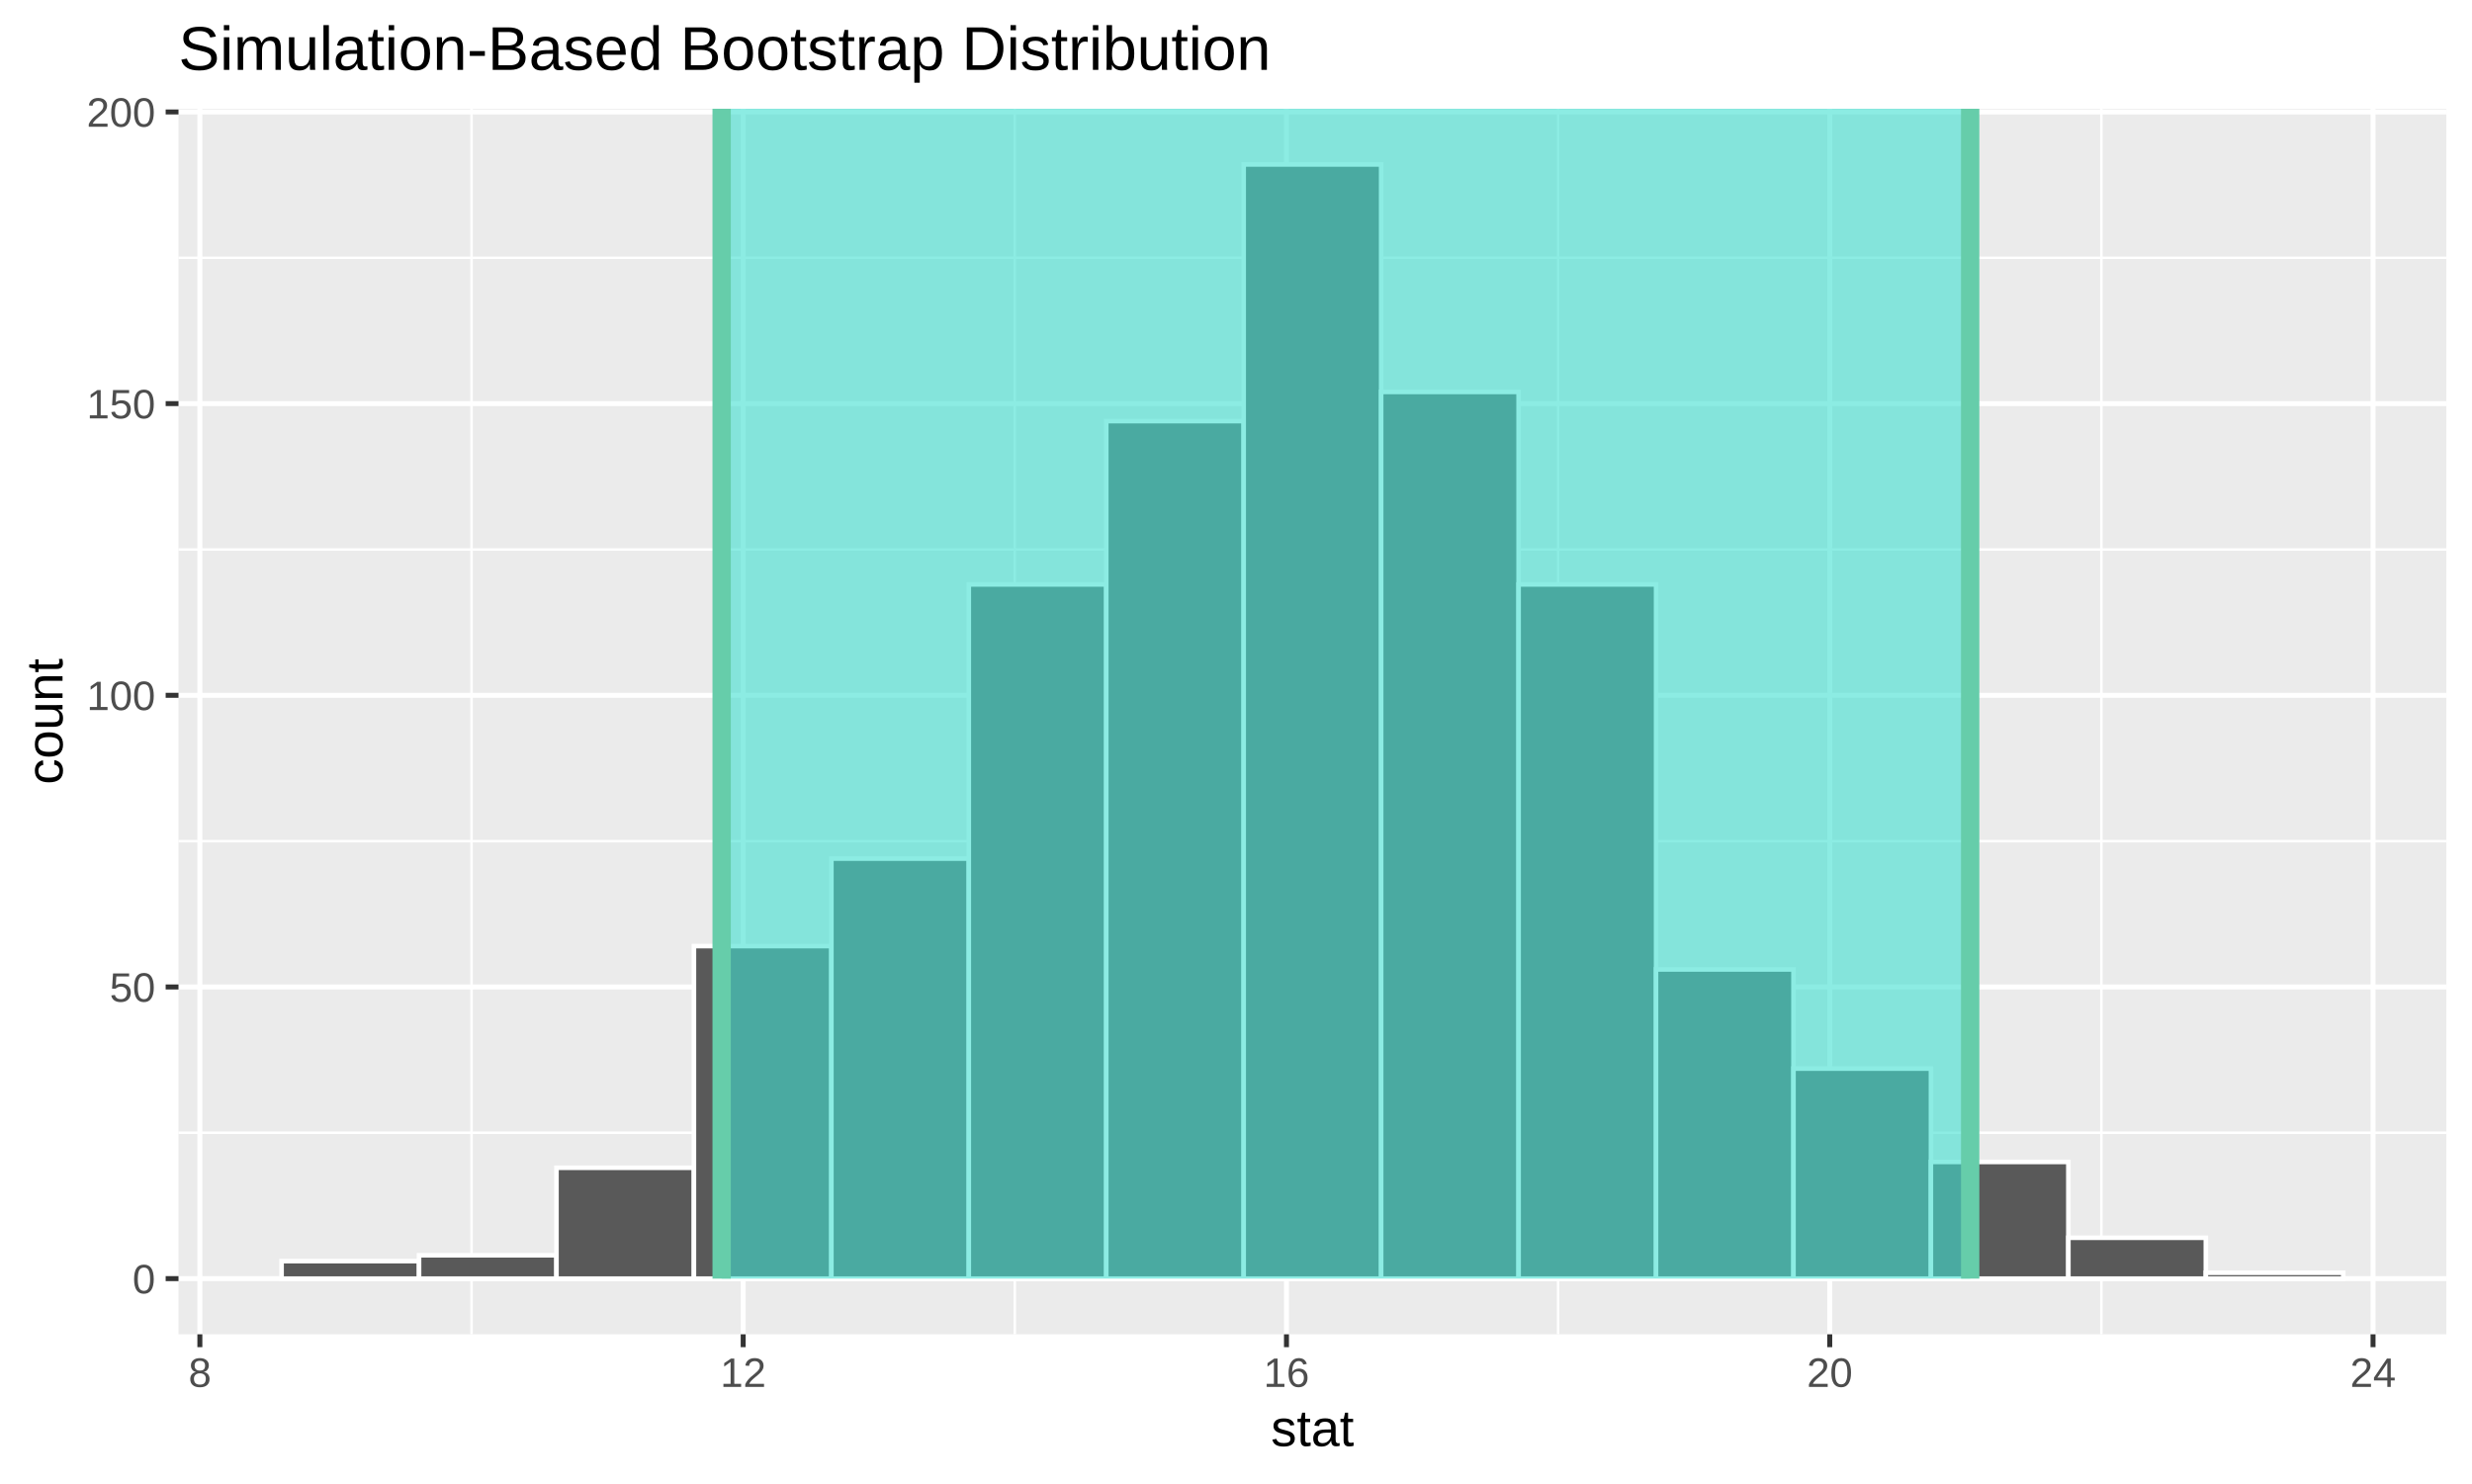
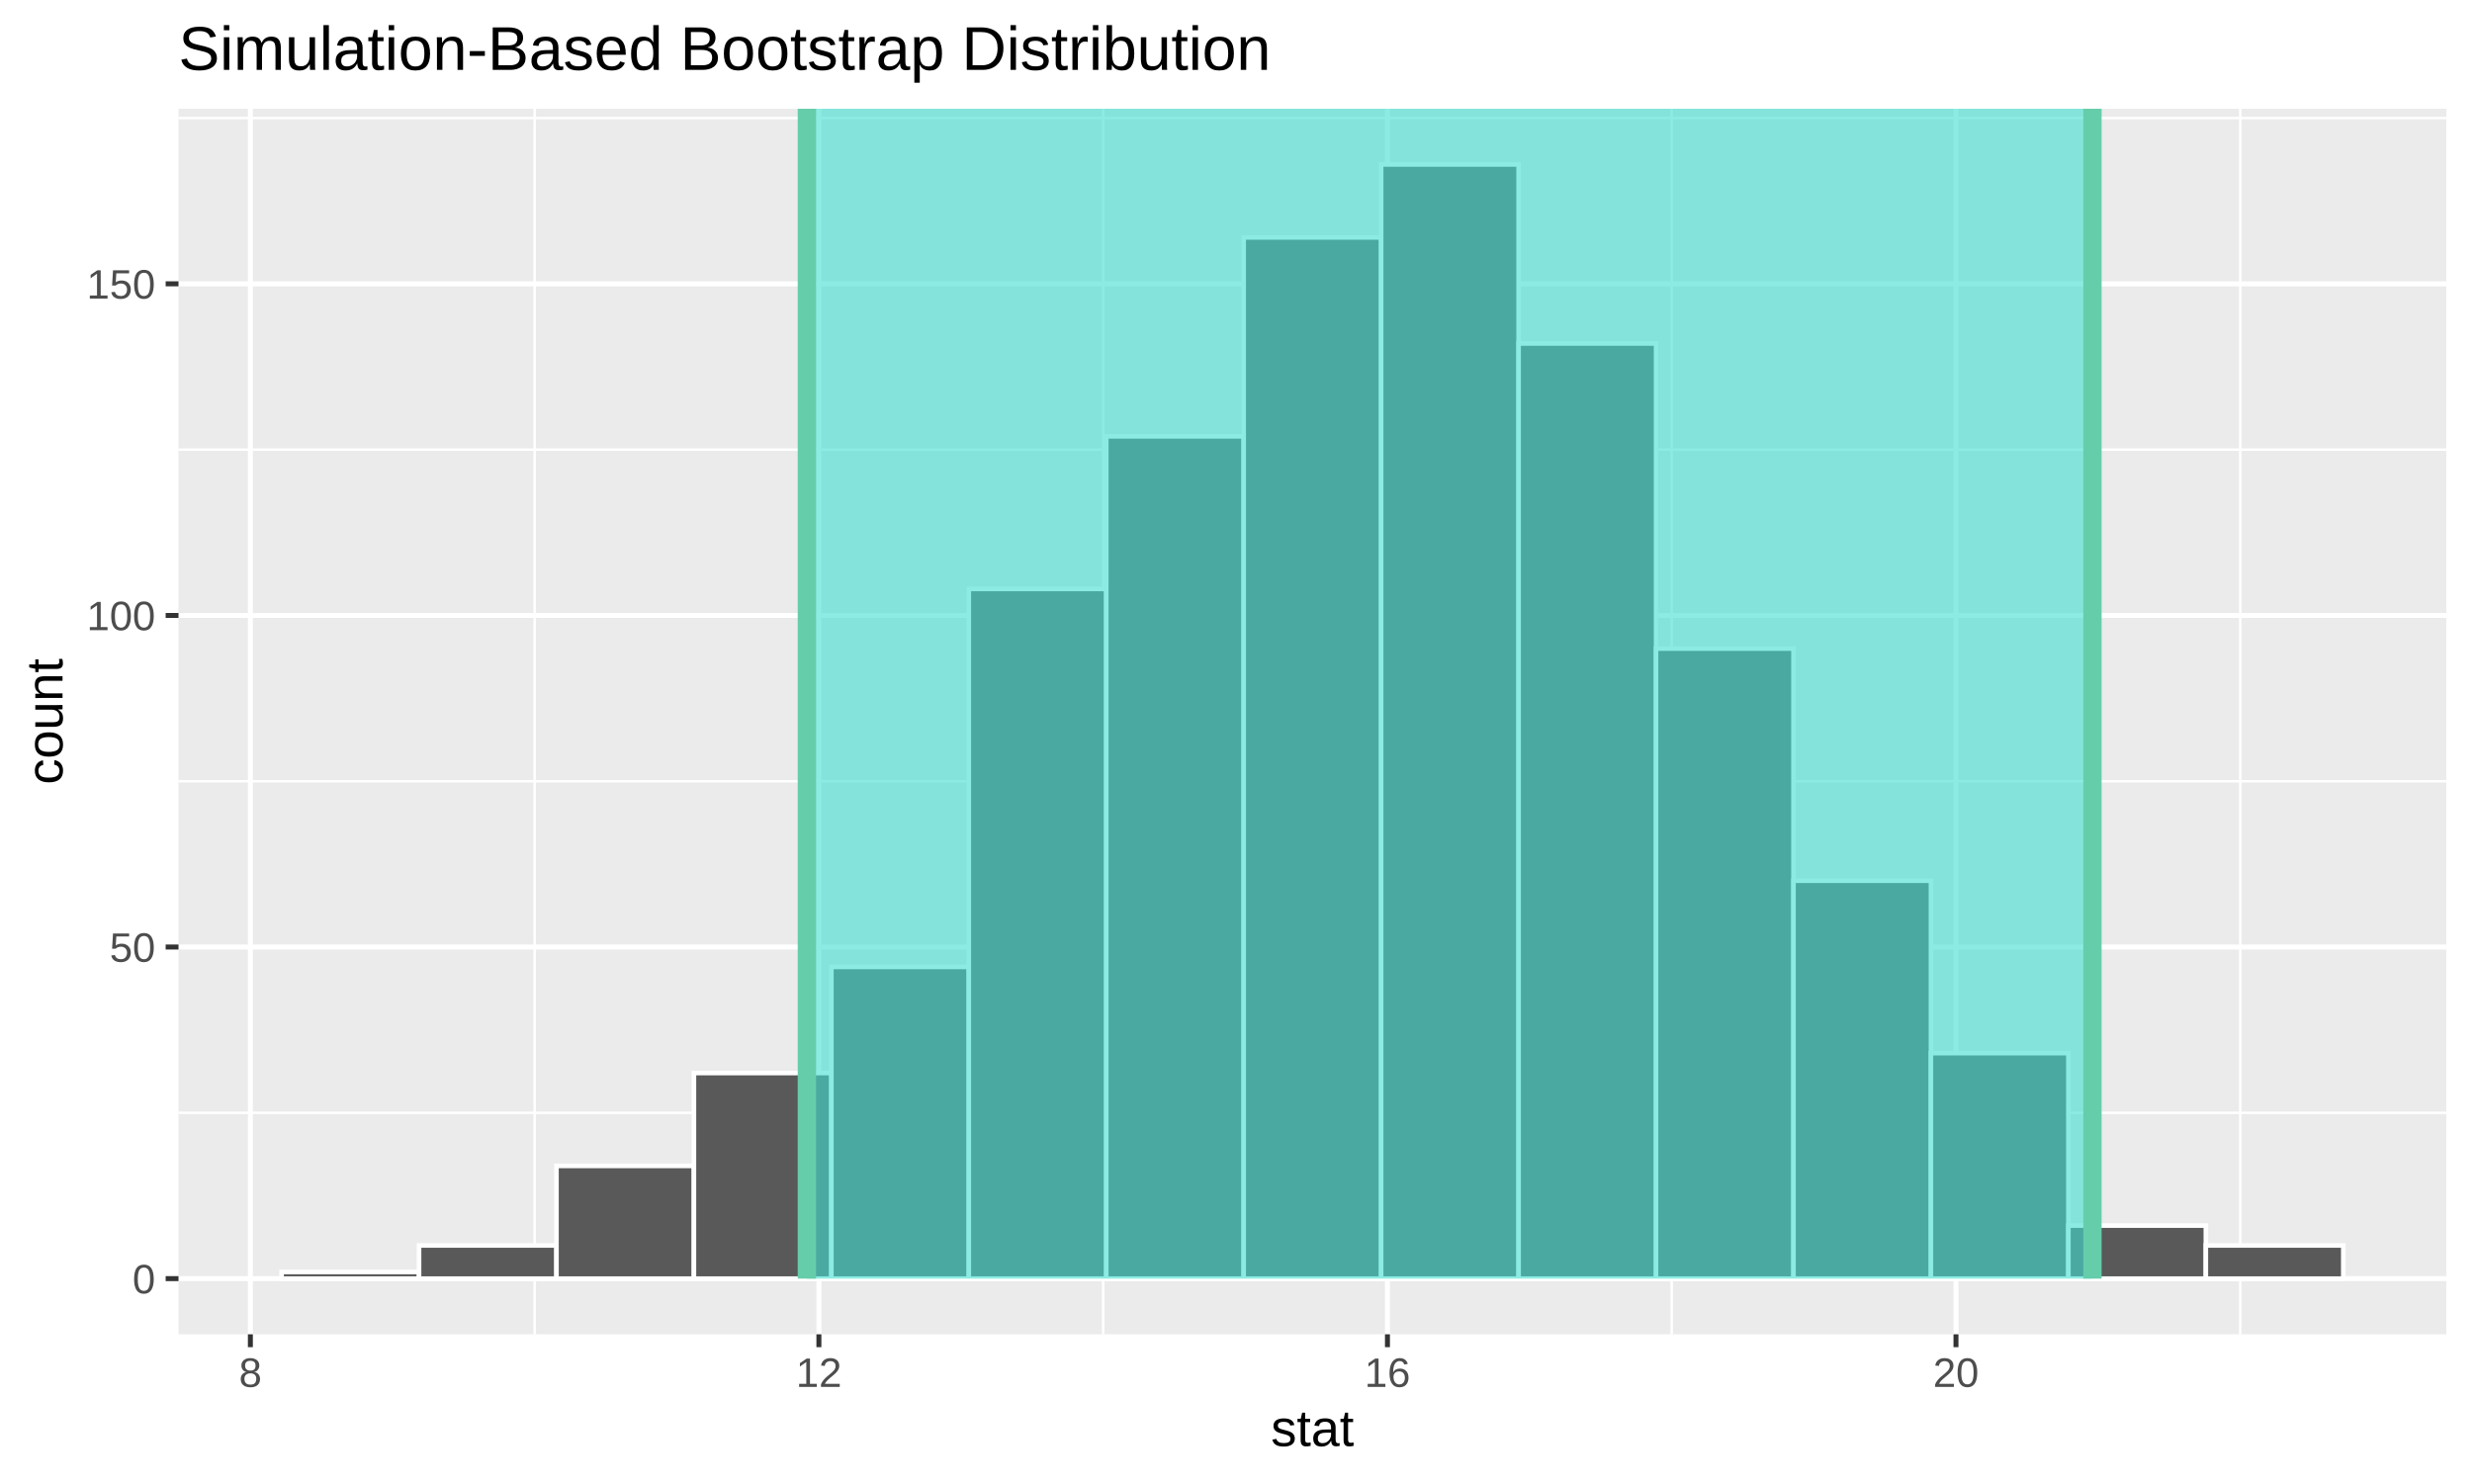
<svg xmlns="http://www.w3.org/2000/svg" viewBox="0 0 576.00 345.60">
  <defs>
    <style type="text/css">
    line, polyline, polygon, path, rect, circle {
      fill: none;
      stroke: #000000;
      stroke-linecap: round;
      stroke-linejoin: round;
      stroke-miterlimit: 10.00;
    }
  </style>
  </defs>
  <rect width="100%" height="100%" style="stroke: none; fill: #FFFFFF;" />
  <rect x="0" y="0.00" width="576.00" height="345.60" style="stroke-width: 1.16; stroke: #FFFFFF; fill: #FFFFFF;" />
  <defs>
    <clipPath id="cpNDEuNTl8NTcwLjAyfDMxMC45NXwyNS4zNA==">
      <rect x="41.59" y="25.34" width="528.43" height="285.61" />
    </clipPath>
  </defs>
  <rect x="41.59" y="25.34" width="528.43" height="285.61" style="stroke-width: 1.16; stroke: none; fill: #EBEBEB;" clip-path="url(#cpNDEuNTl8NTcwLjAyfDMxMC45NXwyNS4zNA==)" />
-   <polyline points="41.59,263.98 570.02,263.98 " style="stroke-width: 0.58; stroke: #FFFFFF; stroke-linecap: butt;" clip-path="url(#cpNDEuNTl8NTcwLjAyfDMxMC45NXwyNS4zNA==)" />
-   <polyline points="41.59,196.02 570.02,196.02 " style="stroke-width: 0.58; stroke: #FFFFFF; stroke-linecap: butt;" clip-path="url(#cpNDEuNTl8NTcwLjAyfDMxMC45NXwyNS4zNA==)" />
-   <polyline points="41.59,128.05 570.02,128.05 " style="stroke-width: 0.58; stroke: #FFFFFF; stroke-linecap: butt;" clip-path="url(#cpNDEuNTl8NTcwLjAyfDMxMC45NXwyNS4zNA==)" />
-   <polyline points="41.59,60.08 570.02,60.08 " style="stroke-width: 0.58; stroke: #FFFFFF; stroke-linecap: butt;" clip-path="url(#cpNDEuNTl8NTcwLjAyfDMxMC45NXwyNS4zNA==)" />
-   <polyline points="109.87,310.95 109.87,25.34 " style="stroke-width: 0.58; stroke: #FFFFFF; stroke-linecap: butt;" clip-path="url(#cpNDEuNTl8NTcwLjAyfDMxMC45NXwyNS4zNA==)" />
-   <polyline points="236.46,310.95 236.46,25.34 " style="stroke-width: 0.58; stroke: #FFFFFF; stroke-linecap: butt;" clip-path="url(#cpNDEuNTl8NTcwLjAyfDMxMC45NXwyNS4zNA==)" />
-   <polyline points="363.05,310.95 363.05,25.34 " style="stroke-width: 0.58; stroke: #FFFFFF; stroke-linecap: butt;" clip-path="url(#cpNDEuNTl8NTcwLjAyfDMxMC45NXwyNS4zNA==)" />
-   <polyline points="489.64,310.95 489.64,25.34 " style="stroke-width: 0.58; stroke: #FFFFFF; stroke-linecap: butt;" clip-path="url(#cpNDEuNTl8NTcwLjAyfDMxMC45NXwyNS4zNA==)" />
+   <polyline points="41.59,259.33 570.02,259.33 " style="stroke-width: 0.58; stroke: #FFFFFF; stroke-linecap: butt;" clip-path="url(#cpNDEuNTl8NTcwLjAyfDMxMC45NXwyNS4zNA==)" />
+   <polyline points="41.59,182.06 570.02,182.06 " style="stroke-width: 0.58; stroke: #FFFFFF; stroke-linecap: butt;" clip-path="url(#cpNDEuNTl8NTcwLjAyfDMxMC45NXwyNS4zNA==)" />
+   <polyline points="41.59,104.78 570.02,104.78 " style="stroke-width: 0.58; stroke: #FFFFFF; stroke-linecap: butt;" clip-path="url(#cpNDEuNTl8NTcwLjAyfDMxMC45NXwyNS4zNA==)" />
+   <polyline points="41.59,27.51 570.02,27.51 " style="stroke-width: 0.58; stroke: #FFFFFF; stroke-linecap: butt;" clip-path="url(#cpNDEuNTl8NTcwLjAyfDMxMC45NXwyNS4zNA==)" />
+   <polyline points="124.58,310.95 124.58,25.34 " style="stroke-width: 0.58; stroke: #FFFFFF; stroke-linecap: butt;" clip-path="url(#cpNDEuNTl8NTcwLjAyfDMxMC45NXwyNS4zNA==)" />
+   <polyline points="257.05,310.95 257.05,25.34 " style="stroke-width: 0.58; stroke: #FFFFFF; stroke-linecap: butt;" clip-path="url(#cpNDEuNTl8NTcwLjAyfDMxMC45NXwyNS4zNA==)" />
+   <polyline points="389.52,310.95 389.52,25.34 " style="stroke-width: 0.58; stroke: #FFFFFF; stroke-linecap: butt;" clip-path="url(#cpNDEuNTl8NTcwLjAyfDMxMC45NXwyNS4zNA==)" />
+   <polyline points="522.00,310.95 522.00,25.34 " style="stroke-width: 0.58; stroke: #FFFFFF; stroke-linecap: butt;" clip-path="url(#cpNDEuNTl8NTcwLjAyfDMxMC45NXwyNS4zNA==)" />
  <polyline points="41.59,297.97 570.02,297.97 " style="stroke-width: 1.16; stroke: #FFFFFF; stroke-linecap: butt;" clip-path="url(#cpNDEuNTl8NTcwLjAyfDMxMC45NXwyNS4zNA==)" />
-   <polyline points="41.59,230.00 570.02,230.00 " style="stroke-width: 1.16; stroke: #FFFFFF; stroke-linecap: butt;" clip-path="url(#cpNDEuNTl8NTcwLjAyfDMxMC45NXwyNS4zNA==)" />
-   <polyline points="41.59,162.03 570.02,162.03 " style="stroke-width: 1.16; stroke: #FFFFFF; stroke-linecap: butt;" clip-path="url(#cpNDEuNTl8NTcwLjAyfDMxMC45NXwyNS4zNA==)" />
-   <polyline points="41.59,94.06 570.02,94.06 " style="stroke-width: 1.16; stroke: #FFFFFF; stroke-linecap: butt;" clip-path="url(#cpNDEuNTl8NTcwLjAyfDMxMC45NXwyNS4zNA==)" />
-   <polyline points="41.59,26.09 570.02,26.09 " style="stroke-width: 1.16; stroke: #FFFFFF; stroke-linecap: butt;" clip-path="url(#cpNDEuNTl8NTcwLjAyfDMxMC45NXwyNS4zNA==)" />
-   <polyline points="46.57,310.95 46.57,25.34 " style="stroke-width: 1.16; stroke: #FFFFFF; stroke-linecap: butt;" clip-path="url(#cpNDEuNTl8NTcwLjAyfDMxMC45NXwyNS4zNA==)" />
-   <polyline points="173.17,310.95 173.17,25.34 " style="stroke-width: 1.16; stroke: #FFFFFF; stroke-linecap: butt;" clip-path="url(#cpNDEuNTl8NTcwLjAyfDMxMC45NXwyNS4zNA==)" />
-   <polyline points="299.76,310.95 299.76,25.34 " style="stroke-width: 1.16; stroke: #FFFFFF; stroke-linecap: butt;" clip-path="url(#cpNDEuNTl8NTcwLjAyfDMxMC45NXwyNS4zNA==)" />
-   <polyline points="426.35,310.95 426.35,25.34 " style="stroke-width: 1.16; stroke: #FFFFFF; stroke-linecap: butt;" clip-path="url(#cpNDEuNTl8NTcwLjAyfDMxMC45NXwyNS4zNA==)" />
-   <polyline points="552.94,310.95 552.94,25.34 " style="stroke-width: 1.16; stroke: #FFFFFF; stroke-linecap: butt;" clip-path="url(#cpNDEuNTl8NTcwLjAyfDMxMC45NXwyNS4zNA==)" />
-   <rect x="65.61" y="293.89" width="32.03" height="4.08" style="stroke-width: 1.07; stroke: #FFFFFF; stroke-linecap: square; stroke-linejoin: miter; fill: #595959;" clip-path="url(#cpNDEuNTl8NTcwLjAyfDMxMC45NXwyNS4zNA==)" />
-   <rect x="97.64" y="292.53" width="32.03" height="5.44" style="stroke-width: 1.07; stroke: #FFFFFF; stroke-linecap: square; stroke-linejoin: miter; fill: #595959;" clip-path="url(#cpNDEuNTl8NTcwLjAyfDMxMC45NXwyNS4zNA==)" />
-   <rect x="129.66" y="272.14" width="32.03" height="25.83" style="stroke-width: 1.07; stroke: #FFFFFF; stroke-linecap: square; stroke-linejoin: miter; fill: #595959;" clip-path="url(#cpNDEuNTl8NTcwLjAyfDMxMC45NXwyNS4zNA==)" />
-   <rect x="161.69" y="220.48" width="32.03" height="77.49" style="stroke-width: 1.07; stroke: #FFFFFF; stroke-linecap: square; stroke-linejoin: miter; fill: #595959;" clip-path="url(#cpNDEuNTl8NTcwLjAyfDMxMC45NXwyNS4zNA==)" />
-   <rect x="193.72" y="200.09" width="32.03" height="97.88" style="stroke-width: 1.07; stroke: #FFFFFF; stroke-linecap: square; stroke-linejoin: miter; fill: #595959;" clip-path="url(#cpNDEuNTl8NTcwLjAyfDMxMC45NXwyNS4zNA==)" />
-   <rect x="225.74" y="136.20" width="32.03" height="161.77" style="stroke-width: 1.07; stroke: #FFFFFF; stroke-linecap: square; stroke-linejoin: miter; fill: #595959;" clip-path="url(#cpNDEuNTl8NTcwLjAyfDMxMC45NXwyNS4zNA==)" />
-   <rect x="257.77" y="98.14" width="32.03" height="199.83" style="stroke-width: 1.07; stroke: #FFFFFF; stroke-linecap: square; stroke-linejoin: miter; fill: #595959;" clip-path="url(#cpNDEuNTl8NTcwLjAyfDMxMC45NXwyNS4zNA==)" />
-   <rect x="289.79" y="38.33" width="32.03" height="259.64" style="stroke-width: 1.07; stroke: #FFFFFF; stroke-linecap: square; stroke-linejoin: miter; fill: #595959;" clip-path="url(#cpNDEuNTl8NTcwLjAyfDMxMC45NXwyNS4zNA==)" />
-   <rect x="321.82" y="91.34" width="32.03" height="206.63" style="stroke-width: 1.07; stroke: #FFFFFF; stroke-linecap: square; stroke-linejoin: miter; fill: #595959;" clip-path="url(#cpNDEuNTl8NTcwLjAyfDMxMC45NXwyNS4zNA==)" />
-   <rect x="353.85" y="136.20" width="32.03" height="161.77" style="stroke-width: 1.07; stroke: #FFFFFF; stroke-linecap: square; stroke-linejoin: miter; fill: #595959;" clip-path="url(#cpNDEuNTl8NTcwLjAyfDMxMC45NXwyNS4zNA==)" />
-   <rect x="385.87" y="225.92" width="32.03" height="72.05" style="stroke-width: 1.07; stroke: #FFFFFF; stroke-linecap: square; stroke-linejoin: miter; fill: #595959;" clip-path="url(#cpNDEuNTl8NTcwLjAyfDMxMC45NXwyNS4zNA==)" />
-   <rect x="417.90" y="249.03" width="32.03" height="48.94" style="stroke-width: 1.07; stroke: #FFFFFF; stroke-linecap: square; stroke-linejoin: miter; fill: #595959;" clip-path="url(#cpNDEuNTl8NTcwLjAyfDMxMC45NXwyNS4zNA==)" />
-   <rect x="449.92" y="270.78" width="32.03" height="27.19" style="stroke-width: 1.07; stroke: #FFFFFF; stroke-linecap: square; stroke-linejoin: miter; fill: #595959;" clip-path="url(#cpNDEuNTl8NTcwLjAyfDMxMC45NXwyNS4zNA==)" />
-   <rect x="481.95" y="288.45" width="32.03" height="9.52" style="stroke-width: 1.07; stroke: #FFFFFF; stroke-linecap: square; stroke-linejoin: miter; fill: #595959;" clip-path="url(#cpNDEuNTl8NTcwLjAyfDMxMC45NXwyNS4zNA==)" />
-   <rect x="513.98" y="296.61" width="32.03" height="1.36" style="stroke-width: 1.07; stroke: #FFFFFF; stroke-linecap: square; stroke-linejoin: miter; fill: #595959;" clip-path="url(#cpNDEuNTl8NTcwLjAyfDMxMC45NXwyNS4zNA==)" />
-   <rect x="168.15" y="25.34" width="290.92" height="272.63" style="stroke-width: 1.07; stroke: none; stroke-linecap: square; stroke-linejoin: miter; fill: #40E0D0; fill-opacity: 0.60;" clip-path="url(#cpNDEuNTl8NTcwLjAyfDMxMC45NXwyNS4zNA==)" />
-   <line x1="168.15" y1="297.97" x2="168.15" y2="25.34" style="stroke-width: 4.27; stroke: #66CDAA; stroke-linecap: butt;" clip-path="url(#cpNDEuNTl8NTcwLjAyfDMxMC45NXwyNS4zNA==)" />
-   <line x1="459.07" y1="297.97" x2="459.07" y2="25.34" style="stroke-width: 4.27; stroke: #66CDAA; stroke-linecap: butt;" clip-path="url(#cpNDEuNTl8NTcwLjAyfDMxMC45NXwyNS4zNA==)" />
+   <polyline points="41.59,220.69 570.02,220.69 " style="stroke-width: 1.16; stroke: #FFFFFF; stroke-linecap: butt;" clip-path="url(#cpNDEuNTl8NTcwLjAyfDMxMC45NXwyNS4zNA==)" />
+   <polyline points="41.59,143.42 570.02,143.42 " style="stroke-width: 1.16; stroke: #FFFFFF; stroke-linecap: butt;" clip-path="url(#cpNDEuNTl8NTcwLjAyfDMxMC45NXwyNS4zNA==)" />
+   <polyline points="41.59,66.14 570.02,66.14 " style="stroke-width: 1.16; stroke: #FFFFFF; stroke-linecap: butt;" clip-path="url(#cpNDEuNTl8NTcwLjAyfDMxMC45NXwyNS4zNA==)" />
+   <polyline points="58.34,310.95 58.34,25.34 " style="stroke-width: 1.16; stroke: #FFFFFF; stroke-linecap: butt;" clip-path="url(#cpNDEuNTl8NTcwLjAyfDMxMC45NXwyNS4zNA==)" />
+   <polyline points="190.81,310.95 190.81,25.34 " style="stroke-width: 1.16; stroke: #FFFFFF; stroke-linecap: butt;" clip-path="url(#cpNDEuNTl8NTcwLjAyfDMxMC45NXwyNS4zNA==)" />
+   <polyline points="323.29,310.95 323.29,25.34 " style="stroke-width: 1.16; stroke: #FFFFFF; stroke-linecap: butt;" clip-path="url(#cpNDEuNTl8NTcwLjAyfDMxMC45NXwyNS4zNA==)" />
+   <polyline points="455.76,310.95 455.76,25.34 " style="stroke-width: 1.16; stroke: #FFFFFF; stroke-linecap: butt;" clip-path="url(#cpNDEuNTl8NTcwLjAyfDMxMC45NXwyNS4zNA==)" />
+   <rect x="65.61" y="296.42" width="32.03" height="1.55" style="stroke-width: 1.07; stroke: #FFFFFF; stroke-linecap: square; stroke-linejoin: miter; fill: #595959;" clip-path="url(#cpNDEuNTl8NTcwLjAyfDMxMC45NXwyNS4zNA==)" />
+   <rect x="97.64" y="290.24" width="32.03" height="7.73" style="stroke-width: 1.07; stroke: #FFFFFF; stroke-linecap: square; stroke-linejoin: miter; fill: #595959;" clip-path="url(#cpNDEuNTl8NTcwLjAyfDMxMC45NXwyNS4zNA==)" />
+   <rect x="129.66" y="271.70" width="32.03" height="26.27" style="stroke-width: 1.07; stroke: #FFFFFF; stroke-linecap: square; stroke-linejoin: miter; fill: #595959;" clip-path="url(#cpNDEuNTl8NTcwLjAyfDMxMC45NXwyNS4zNA==)" />
+   <rect x="161.69" y="250.06" width="32.03" height="47.91" style="stroke-width: 1.07; stroke: #FFFFFF; stroke-linecap: square; stroke-linejoin: miter; fill: #595959;" clip-path="url(#cpNDEuNTl8NTcwLjAyfDMxMC45NXwyNS4zNA==)" />
+   <rect x="193.72" y="225.33" width="32.03" height="72.64" style="stroke-width: 1.07; stroke: #FFFFFF; stroke-linecap: square; stroke-linejoin: miter; fill: #595959;" clip-path="url(#cpNDEuNTl8NTcwLjAyfDMxMC45NXwyNS4zNA==)" />
+   <rect x="225.74" y="137.24" width="32.03" height="160.73" style="stroke-width: 1.07; stroke: #FFFFFF; stroke-linecap: square; stroke-linejoin: miter; fill: #595959;" clip-path="url(#cpNDEuNTl8NTcwLjAyfDMxMC45NXwyNS4zNA==)" />
+   <rect x="257.77" y="101.69" width="32.03" height="196.28" style="stroke-width: 1.07; stroke: #FFFFFF; stroke-linecap: square; stroke-linejoin: miter; fill: #595959;" clip-path="url(#cpNDEuNTl8NTcwLjAyfDMxMC45NXwyNS4zNA==)" />
+   <rect x="289.79" y="55.33" width="32.03" height="242.64" style="stroke-width: 1.07; stroke: #FFFFFF; stroke-linecap: square; stroke-linejoin: miter; fill: #595959;" clip-path="url(#cpNDEuNTl8NTcwLjAyfDMxMC45NXwyNS4zNA==)" />
+   <rect x="321.82" y="38.33" width="32.03" height="259.64" style="stroke-width: 1.07; stroke: #FFFFFF; stroke-linecap: square; stroke-linejoin: miter; fill: #595959;" clip-path="url(#cpNDEuNTl8NTcwLjAyfDMxMC45NXwyNS4zNA==)" />
+   <rect x="353.85" y="80.05" width="32.03" height="217.92" style="stroke-width: 1.07; stroke: #FFFFFF; stroke-linecap: square; stroke-linejoin: miter; fill: #595959;" clip-path="url(#cpNDEuNTl8NTcwLjAyfDMxMC45NXwyNS4zNA==)" />
+   <rect x="385.87" y="151.15" width="32.03" height="146.82" style="stroke-width: 1.07; stroke: #FFFFFF; stroke-linecap: square; stroke-linejoin: miter; fill: #595959;" clip-path="url(#cpNDEuNTl8NTcwLjAyfDMxMC45NXwyNS4zNA==)" />
+   <rect x="417.90" y="205.24" width="32.03" height="92.73" style="stroke-width: 1.07; stroke: #FFFFFF; stroke-linecap: square; stroke-linejoin: miter; fill: #595959;" clip-path="url(#cpNDEuNTl8NTcwLjAyfDMxMC45NXwyNS4zNA==)" />
+   <rect x="449.92" y="245.42" width="32.03" height="52.55" style="stroke-width: 1.07; stroke: #FFFFFF; stroke-linecap: square; stroke-linejoin: miter; fill: #595959;" clip-path="url(#cpNDEuNTl8NTcwLjAyfDMxMC45NXwyNS4zNA==)" />
+   <rect x="481.95" y="285.61" width="32.03" height="12.36" style="stroke-width: 1.07; stroke: #FFFFFF; stroke-linecap: square; stroke-linejoin: miter; fill: #595959;" clip-path="url(#cpNDEuNTl8NTcwLjAyfDMxMC45NXwyNS4zNA==)" />
+   <rect x="513.98" y="290.24" width="32.03" height="7.73" style="stroke-width: 1.07; stroke: #FFFFFF; stroke-linecap: square; stroke-linejoin: miter; fill: #595959;" clip-path="url(#cpNDEuNTl8NTcwLjAyfDMxMC45NXwyNS4zNA==)" />
+   <rect x="188.01" y="25.34" width="299.55" height="272.63" style="stroke-width: 1.07; stroke: none; stroke-linecap: square; stroke-linejoin: miter; fill: #40E0D0; fill-opacity: 0.60;" clip-path="url(#cpNDEuNTl8NTcwLjAyfDMxMC45NXwyNS4zNA==)" />
+   <line x1="188.01" y1="297.97" x2="188.01" y2="25.34" style="stroke-width: 4.27; stroke: #66CDAA; stroke-linecap: butt;" clip-path="url(#cpNDEuNTl8NTcwLjAyfDMxMC45NXwyNS4zNA==)" />
+   <line x1="487.56" y1="297.97" x2="487.56" y2="25.34" style="stroke-width: 4.27; stroke: #66CDAA; stroke-linecap: butt;" clip-path="url(#cpNDEuNTl8NTcwLjAyfDMxMC45NXwyNS4zNA==)" />
  <defs>
    <clipPath id="cpMC4wMHw1NzYuMDB8MzQ1LjYwfDAuMDA=">
      <rect x="0.00" y="0.00" width="576.00" height="345.60" />
    </clipPath>
  </defs>
  <g clip-path="url(#cpMC4wMHw1NzYuMDB8MzQ1LjYwfDAuMDA=)">
    <text x="30.87" y="301.41" style="font-size: 9.60px; fill: #4D4D4D; font-family: Arial;" textLength="5.34px" lengthAdjust="spacingAndGlyphs">0</text>
  </g>
  <g clip-path="url(#cpMC4wMHw1NzYuMDB8MzQ1LjYwfDAuMDA=)">
-     <text x="25.54" y="233.44" style="font-size: 9.60px; fill: #4D4D4D; font-family: Arial;" textLength="10.68px" lengthAdjust="spacingAndGlyphs">50</text>
+     <text x="25.54" y="224.13" style="font-size: 9.60px; fill: #4D4D4D; font-family: Arial;" textLength="10.68px" lengthAdjust="spacingAndGlyphs">50</text>
  </g>
  <g clip-path="url(#cpMC4wMHw1NzYuMDB8MzQ1LjYwfDAuMDA=)">
-     <text x="20.20" y="165.47" style="font-size: 9.60px; fill: #4D4D4D; font-family: Arial;" textLength="16.02px" lengthAdjust="spacingAndGlyphs">100</text>
+     <text x="20.20" y="146.86" style="font-size: 9.60px; fill: #4D4D4D; font-family: Arial;" textLength="16.02px" lengthAdjust="spacingAndGlyphs">100</text>
  </g>
  <g clip-path="url(#cpMC4wMHw1NzYuMDB8MzQ1LjYwfDAuMDA=)">
-     <text x="20.20" y="97.50" style="font-size: 9.60px; fill: #4D4D4D; font-family: Arial;" textLength="16.02px" lengthAdjust="spacingAndGlyphs">150</text>
+     <text x="20.20" y="69.58" style="font-size: 9.60px; fill: #4D4D4D; font-family: Arial;" textLength="16.02px" lengthAdjust="spacingAndGlyphs">150</text>
+   </g>
+   <polyline points="38.60,297.97 41.59,297.97 " style="stroke-width: 1.16; stroke: #333333; stroke-linecap: butt;" clip-path="url(#cpMC4wMHw1NzYuMDB8MzQ1LjYwfDAuMDA=)" />
+   <polyline points="38.60,220.69 41.59,220.69 " style="stroke-width: 1.16; stroke: #333333; stroke-linecap: butt;" clip-path="url(#cpMC4wMHw1NzYuMDB8MzQ1LjYwfDAuMDA=)" />
+   <polyline points="38.60,143.42 41.59,143.42 " style="stroke-width: 1.16; stroke: #333333; stroke-linecap: butt;" clip-path="url(#cpMC4wMHw1NzYuMDB8MzQ1LjYwfDAuMDA=)" />
+   <polyline points="38.60,66.14 41.59,66.14 " style="stroke-width: 1.16; stroke: #333333; stroke-linecap: butt;" clip-path="url(#cpMC4wMHw1NzYuMDB8MzQ1LjYwfDAuMDA=)" />
+   <polyline points="58.34,313.94 58.34,310.95 " style="stroke-width: 1.16; stroke: #333333; stroke-linecap: butt;" clip-path="url(#cpMC4wMHw1NzYuMDB8MzQ1LjYwfDAuMDA=)" />
+   <polyline points="190.81,313.94 190.81,310.95 " style="stroke-width: 1.16; stroke: #333333; stroke-linecap: butt;" clip-path="url(#cpMC4wMHw1NzYuMDB8MzQ1LjYwfDAuMDA=)" />
+   <polyline points="323.29,313.94 323.29,310.95 " style="stroke-width: 1.16; stroke: #333333; stroke-linecap: butt;" clip-path="url(#cpMC4wMHw1NzYuMDB8MzQ1LjYwfDAuMDA=)" />
+   <polyline points="455.76,313.94 455.76,310.95 " style="stroke-width: 1.16; stroke: #333333; stroke-linecap: butt;" clip-path="url(#cpMC4wMHw1NzYuMDB8MzQ1LjYwfDAuMDA=)" />
+   <g clip-path="url(#cpMC4wMHw1NzYuMDB8MzQ1LjYwfDAuMDA=)">
+     <text x="55.67" y="323.20" style="font-size: 9.60px; fill: #4D4D4D; font-family: Arial;" textLength="5.34px" lengthAdjust="spacingAndGlyphs">8</text>
  </g>
  <g clip-path="url(#cpMC4wMHw1NzYuMDB8MzQ1LjYwfDAuMDA=)">
-     <text x="20.20" y="29.53" style="font-size: 9.60px; fill: #4D4D4D; font-family: Arial;" textLength="16.02px" lengthAdjust="spacingAndGlyphs">200</text>
-   </g>
-   <polyline points="38.60,297.97 41.59,297.97 " style="stroke-width: 1.16; stroke: #333333; stroke-linecap: butt;" clip-path="url(#cpMC4wMHw1NzYuMDB8MzQ1LjYwfDAuMDA=)" />
-   <polyline points="38.60,230.00 41.59,230.00 " style="stroke-width: 1.16; stroke: #333333; stroke-linecap: butt;" clip-path="url(#cpMC4wMHw1NzYuMDB8MzQ1LjYwfDAuMDA=)" />
-   <polyline points="38.60,162.03 41.59,162.03 " style="stroke-width: 1.16; stroke: #333333; stroke-linecap: butt;" clip-path="url(#cpMC4wMHw1NzYuMDB8MzQ1LjYwfDAuMDA=)" />
-   <polyline points="38.60,94.06 41.59,94.06 " style="stroke-width: 1.16; stroke: #333333; stroke-linecap: butt;" clip-path="url(#cpMC4wMHw1NzYuMDB8MzQ1LjYwfDAuMDA=)" />
-   <polyline points="38.60,26.09 41.59,26.09 " style="stroke-width: 1.16; stroke: #333333; stroke-linecap: butt;" clip-path="url(#cpMC4wMHw1NzYuMDB8MzQ1LjYwfDAuMDA=)" />
-   <polyline points="46.57,313.94 46.57,310.95 " style="stroke-width: 1.16; stroke: #333333; stroke-linecap: butt;" clip-path="url(#cpMC4wMHw1NzYuMDB8MzQ1LjYwfDAuMDA=)" />
-   <polyline points="173.17,313.94 173.17,310.95 " style="stroke-width: 1.16; stroke: #333333; stroke-linecap: butt;" clip-path="url(#cpMC4wMHw1NzYuMDB8MzQ1LjYwfDAuMDA=)" />
-   <polyline points="299.76,313.94 299.76,310.95 " style="stroke-width: 1.16; stroke: #333333; stroke-linecap: butt;" clip-path="url(#cpMC4wMHw1NzYuMDB8MzQ1LjYwfDAuMDA=)" />
-   <polyline points="426.35,313.94 426.35,310.95 " style="stroke-width: 1.16; stroke: #333333; stroke-linecap: butt;" clip-path="url(#cpMC4wMHw1NzYuMDB8MzQ1LjYwfDAuMDA=)" />
-   <polyline points="552.94,313.94 552.94,310.95 " style="stroke-width: 1.16; stroke: #333333; stroke-linecap: butt;" clip-path="url(#cpMC4wMHw1NzYuMDB8MzQ1LjYwfDAuMDA=)" />
-   <g clip-path="url(#cpMC4wMHw1NzYuMDB8MzQ1LjYwfDAuMDA=)">
-     <text x="43.91" y="323.20" style="font-size: 9.60px; fill: #4D4D4D; font-family: Arial;" textLength="5.34px" lengthAdjust="spacingAndGlyphs">8</text>
+     <text x="185.47" y="323.20" style="font-size: 9.60px; fill: #4D4D4D; font-family: Arial;" textLength="10.68px" lengthAdjust="spacingAndGlyphs">12</text>
  </g>
  <g clip-path="url(#cpMC4wMHw1NzYuMDB8MzQ1LjYwfDAuMDA=)">
-     <text x="167.83" y="323.20" style="font-size: 9.60px; fill: #4D4D4D; font-family: Arial;" textLength="10.68px" lengthAdjust="spacingAndGlyphs">12</text>
+     <text x="317.95" y="323.20" style="font-size: 9.60px; fill: #4D4D4D; font-family: Arial;" textLength="10.68px" lengthAdjust="spacingAndGlyphs">16</text>
  </g>
  <g clip-path="url(#cpMC4wMHw1NzYuMDB8MzQ1LjYwfDAuMDA=)">
-     <text x="294.42" y="323.20" style="font-size: 9.60px; fill: #4D4D4D; font-family: Arial;" textLength="10.68px" lengthAdjust="spacingAndGlyphs">16</text>
-   </g>
-   <g clip-path="url(#cpMC4wMHw1NzYuMDB8MzQ1LjYwfDAuMDA=)">
-     <text x="421.01" y="323.20" style="font-size: 9.60px; fill: #4D4D4D; font-family: Arial;" textLength="10.68px" lengthAdjust="spacingAndGlyphs">20</text>
-   </g>
-   <g clip-path="url(#cpMC4wMHw1NzYuMDB8MzQ1LjYwfDAuMDA=)">
-     <text x="547.60" y="323.20" style="font-size: 9.60px; fill: #4D4D4D; font-family: Arial;" textLength="10.68px" lengthAdjust="spacingAndGlyphs">24</text>
+     <text x="450.42" y="323.20" style="font-size: 9.60px; fill: #4D4D4D; font-family: Arial;" textLength="10.68px" lengthAdjust="spacingAndGlyphs">20</text>
  </g>
  <g clip-path="url(#cpMC4wMHw1NzYuMDB8MzQ1LjYwfDAuMDA=)">
    <text x="296.14" y="336.98" style="font-size: 12.00px; font-family: Arial;" textLength="19.34px" lengthAdjust="spacingAndGlyphs">stat</text>
  </g>
  <g clip-path="url(#cpMC4wMHw1NzYuMDB8MzQ1LjYwfDAuMDA=)">
    <text transform="translate(14.57,182.83) rotate(-90)" style="font-size: 12.00px; font-family: Arial;" textLength="29.36px" lengthAdjust="spacingAndGlyphs">count</text>
  </g>
  <g clip-path="url(#cpMC4wMHw1NzYuMDB8MzQ1LjYwfDAuMDA=)">
    <text x="41.59" y="16.29" style="font-size: 14.40px; font-family: Arial;" textLength="254.52px" lengthAdjust="spacingAndGlyphs">Simulation-Based Bootstrap Distribution</text>
  </g>
</svg>
